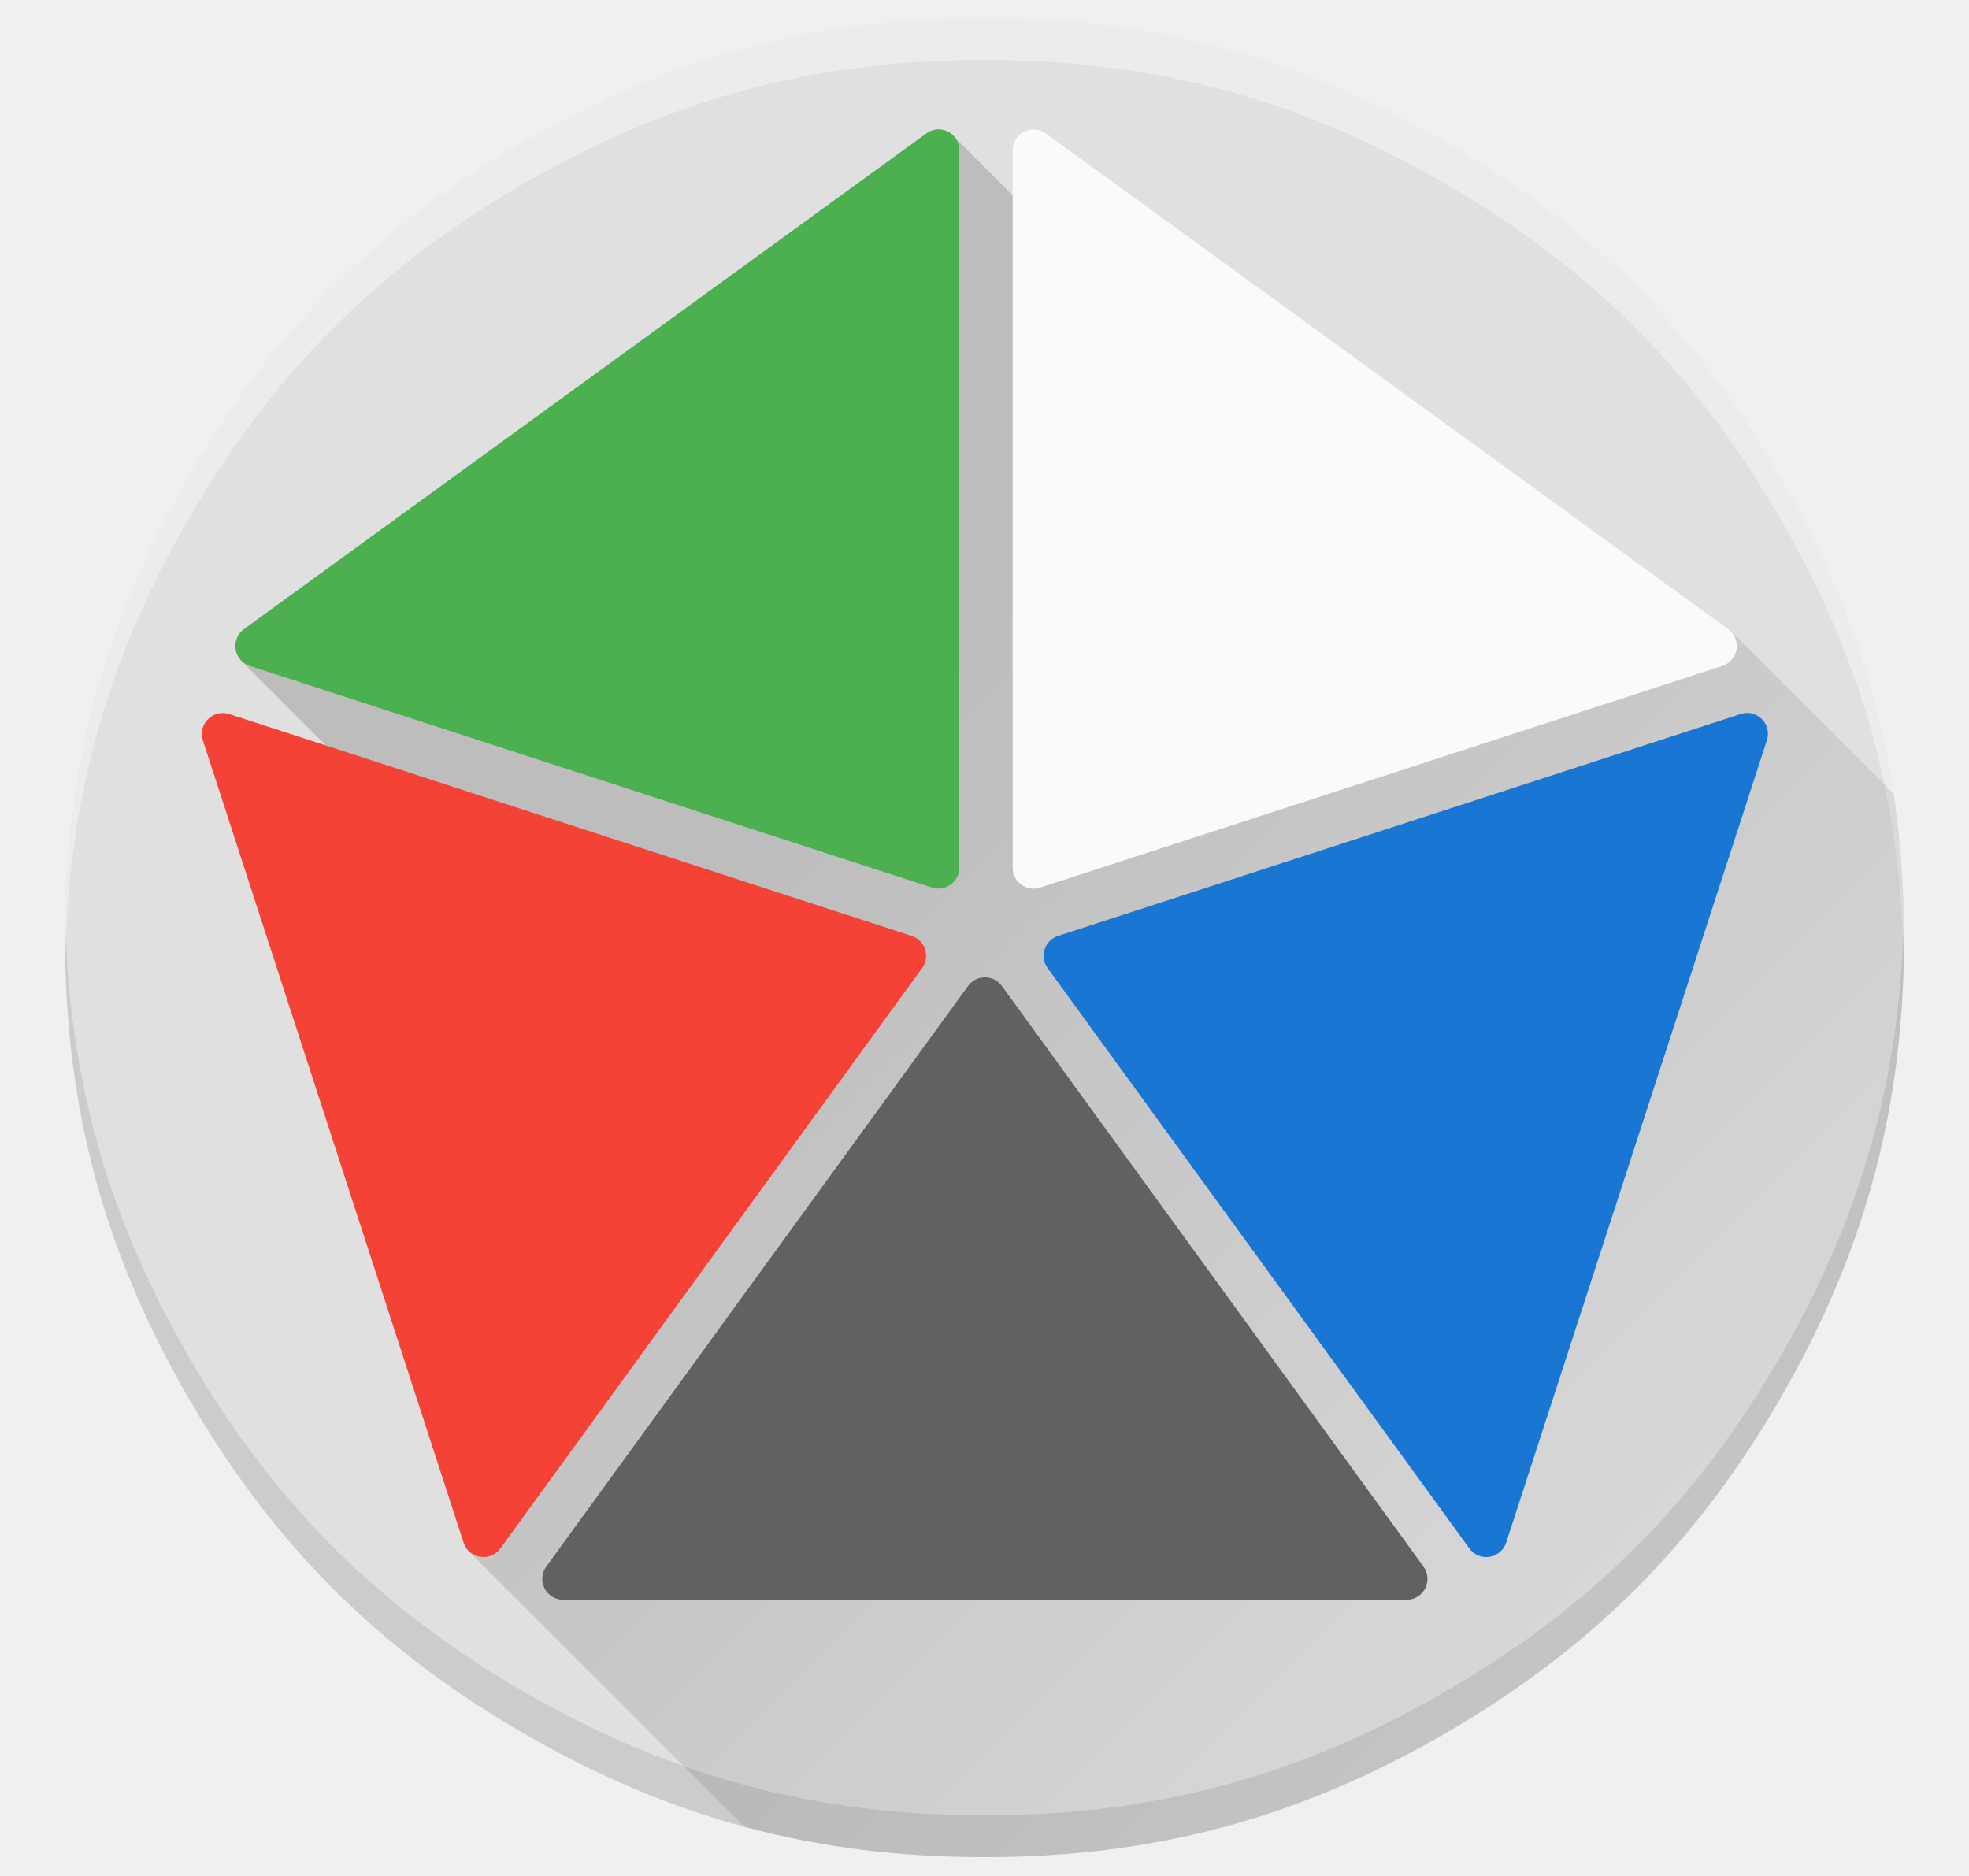
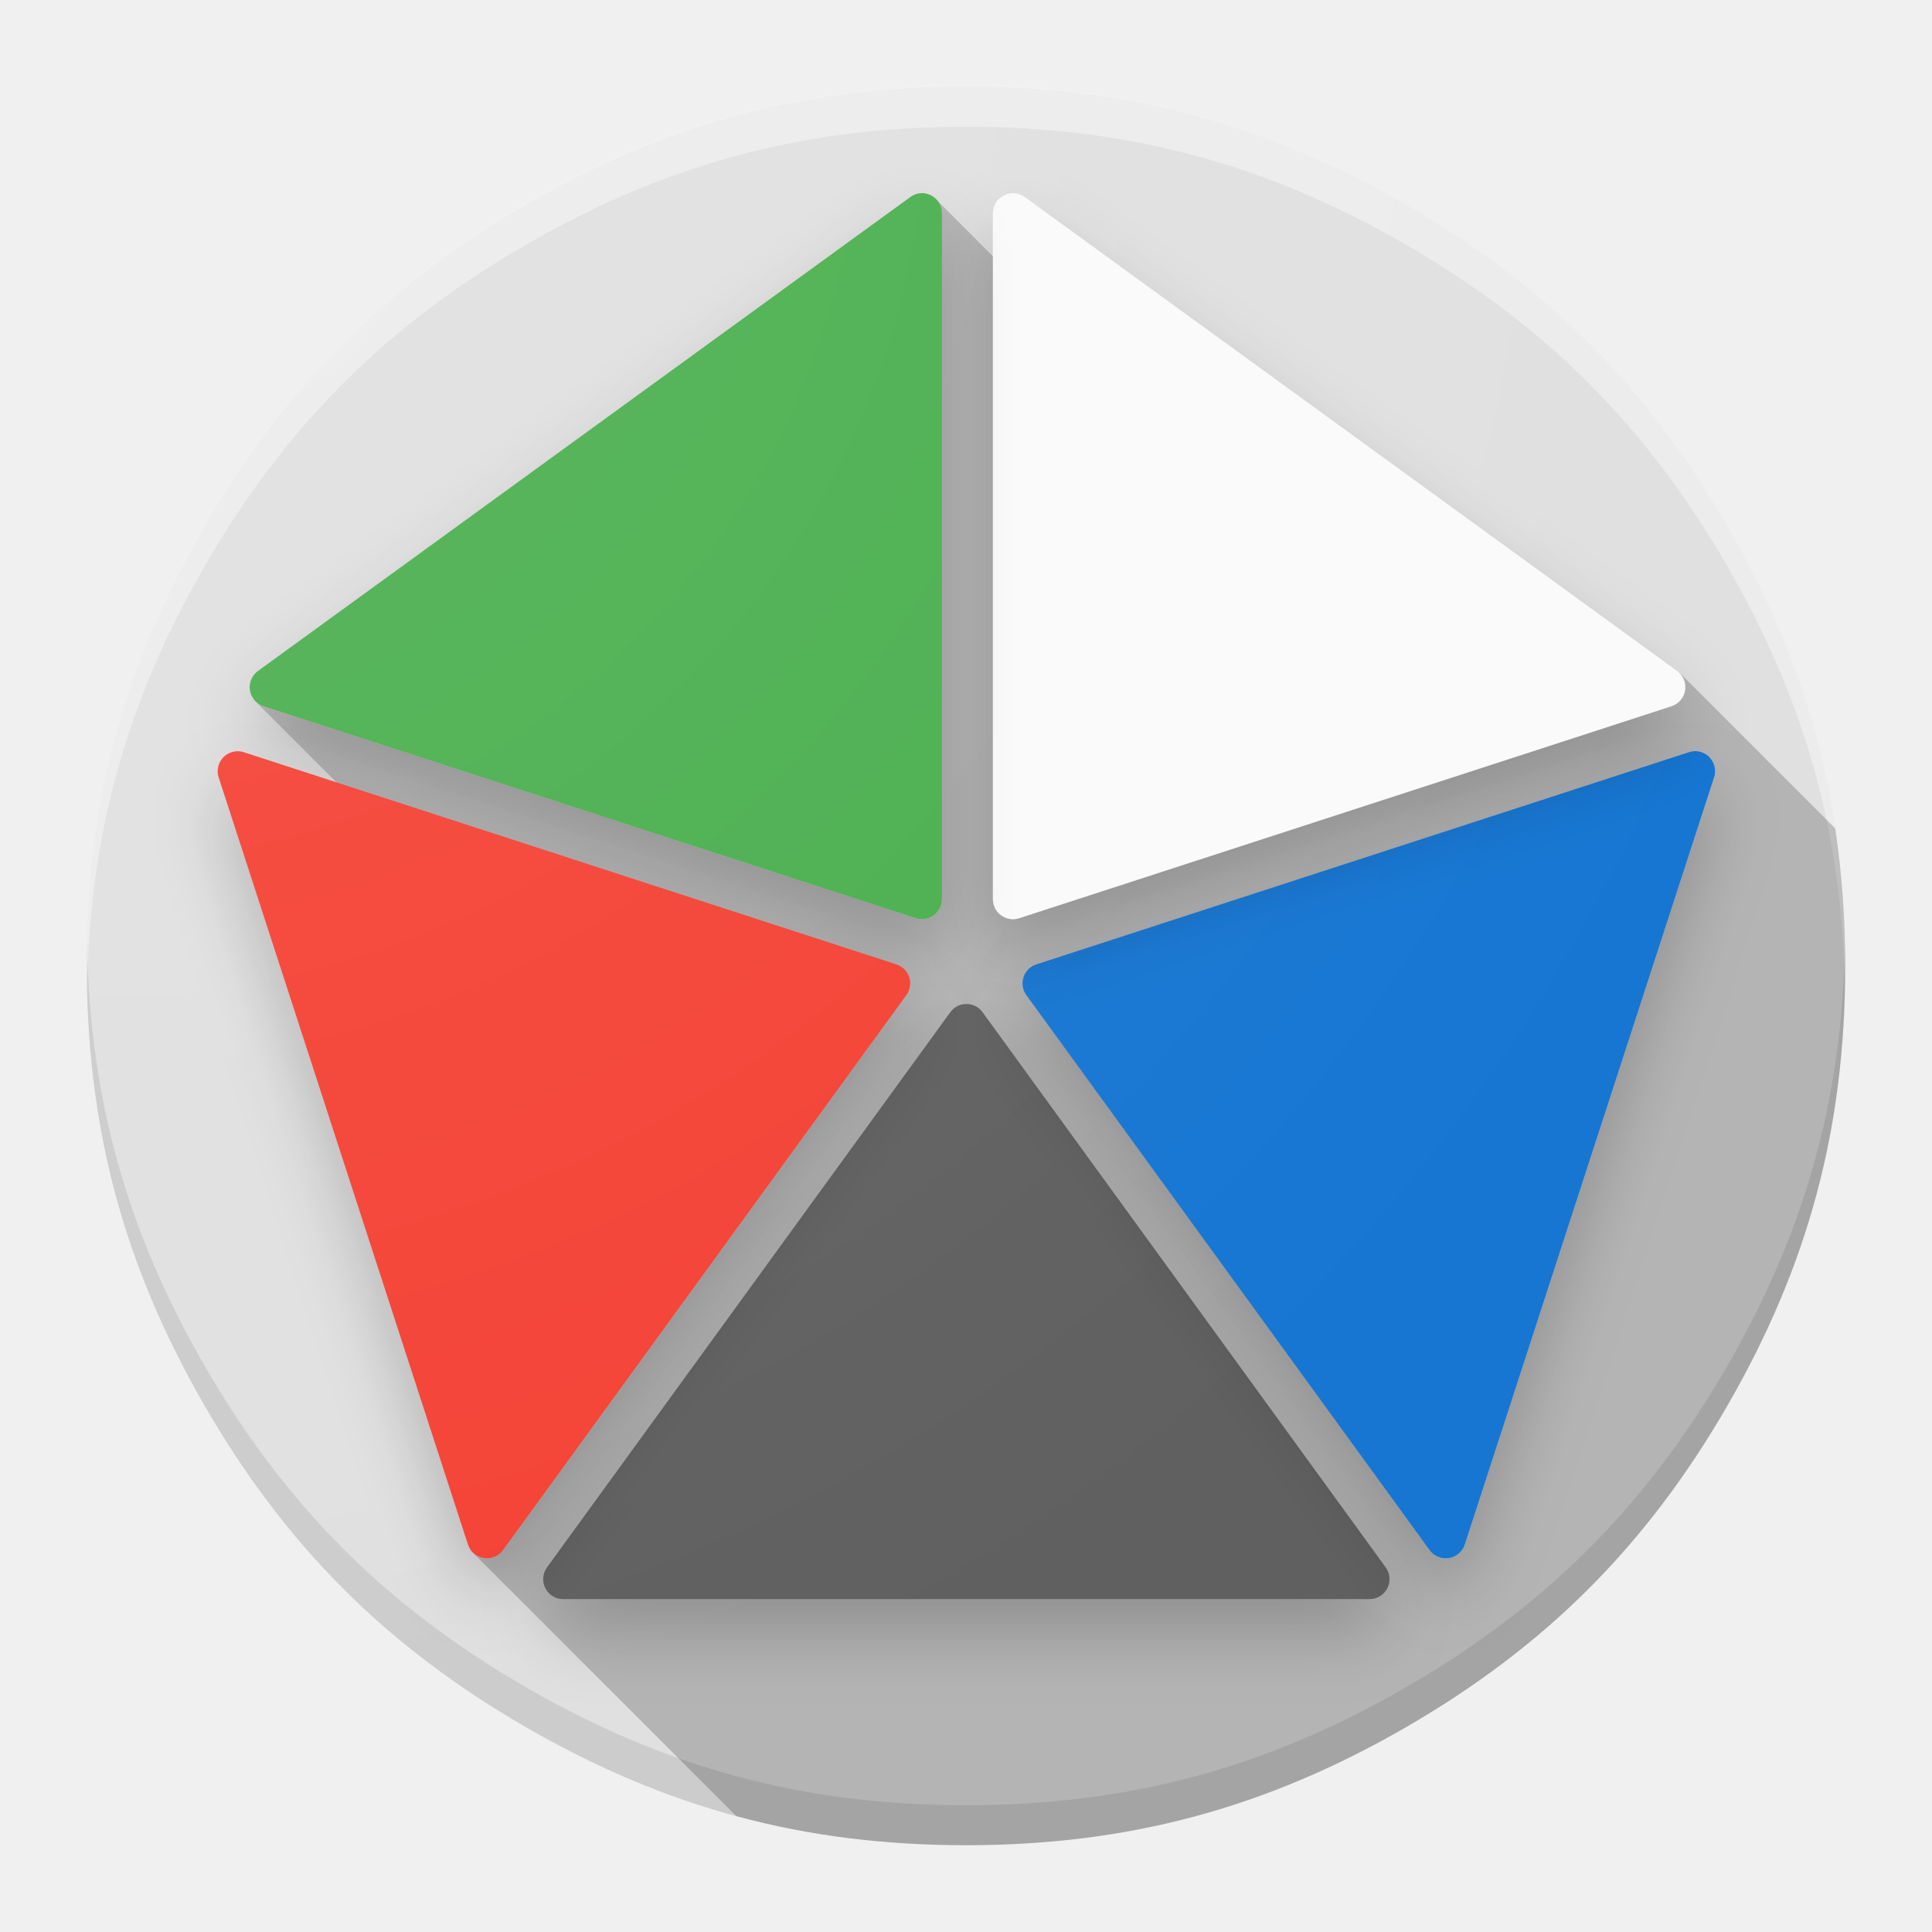
- <svg xmlns="http://www.w3.org/2000/svg" xmlns:xlink="http://www.w3.org/1999/xlink" height="314" width="329.688" id="svg2" version="1.1">
+ <svg xmlns="http://www.w3.org/2000/svg" xmlns:xlink="http://www.w3.org/1999/xlink" height="512" width="512" id="svg2" version="1.1">
  <defs id="defs8">
+     <linearGradient id="linearGradient3885">
+       <stop style="stop-color:#ffffff;stop-opacity:0.102;" offset="0" id="stop3887" />
+       <stop style="stop-color:#ffffff;stop-opacity:0;" offset="1" id="stop3889" />
+     </linearGradient>
+     <linearGradient id="linearGradient3840">
+       <stop style="stop-color:#ffffff;stop-opacity:0.102;" offset="0" id="stop3842" />
+       <stop style="stop-color:#ffffff;stop-opacity:0;" offset="1" id="stop3844" />
+     </linearGradient>
    <linearGradient id="linearGradient3778">
-       <stop style="stop-color:#000000;stop-opacity:0.157;" offset="0" id="stop3780" />
-       <stop id="stop3788" offset="0.361" style="stop-color:#000000;stop-opacity:0.157;" />
+       <stop style="stop-color:#000000;stop-opacity:0.314;" offset="0" id="stop3780" />
+       <stop id="stop3788" offset="0.361" style="stop-color:#000000;stop-opacity:0.314;" />
      <stop style="stop-color:#000000;stop-opacity:0;" offset="1" id="stop3782" />
    </linearGradient>
    <clipPath id="presentation_clip_path" clipPathUnits="userSpaceOnUse">
      <rect x="0" y="0" width="14183" height="14356" id="rect4277" />
    </clipPath>
-     <g id="bullet-char-template57356" transform="scale(0.0004882812,-0.0004882812)">
-       <path d="M 580,1141 L 1163,571 580,0 -4,571 580,1141 Z" id="path4284" />
+     <g id="bullet-char-template57356" transform="scale(4.8828125e-4,-4.8828125e-4)">
+       <path d="M 580,1141 1163,571 580,0 -4,571 580,1141 z" id="path4284" />
    </g>
-     <g id="bullet-char-template57354" transform="scale(0.0004882812,-0.0004882812)">
-       <path d="M 8,1128 L 1137,1128 1137,0 8,0 8,1128 Z" id="path4287" />
+     <g id="bullet-char-template57354" transform="scale(4.8828125e-4,-4.8828125e-4)">
+       <path d="m 8,1128 1129,0 L 1137,0 8,0 8,1128 z" id="path4287" />
    </g>
-     <g id="bullet-char-template10146" transform="scale(0.0004882812,-0.0004882812)">
-       <path d="M 174,0 L 602,739 174,1481 1456,739 174,0 Z M 1358,739 L 309,1346 659,739 1358,739 Z" id="path4290" />
+     <g id="bullet-char-template10146" transform="scale(4.8828125e-4,-4.8828125e-4)">
+       <path d="M 174,0 602,739 174,1481 1456,739 174,0 z m 1184,739 -1049,607 350,-607 699,0 z" id="path4290" />
    </g>
-     <g id="bullet-char-template10132" transform="scale(0.0004882812,-0.0004882812)">
-       <path d="M 2015,739 L 1276,0 717,0 1260,543 174,543 174,936 1260,936 717,1481 1274,1481 2015,739 Z" id="path4293" />
+     <g id="bullet-char-template10132" transform="scale(4.8828125e-4,-4.8828125e-4)">
+       <path d="M 2015,739 1276,0 717,0 l 543,543 -1086,0 0,393 1086,0 -543,545 557,0 741,-742 z" id="path4293" />
    </g>
-     <g id="bullet-char-template10007" transform="scale(0.0004882812,-0.0004882812)">
-       <path d="M 0,-2 C -7,14 -16,27 -25,37 L 356,567 C 262,823 215,952 215,954 215,979 228,992 255,992 264,992 276,990 289,987 310,991 331,999 354,1012 L 381,999 492,748 772,1049 836,1024 860,1049 C 881,1039 901,1025 922,1006 886,937 835,863 770,784 769,783 710,716 594,584 L 774,223 C 774,196 753,168 711,139 L 727,119 C 717,90 699,76 672,76 641,76 570,178 457,381 L 164,-76 C 142,-110 111,-127 72,-127 30,-127 9,-110 8,-76 1,-67 -2,-52 -2,-32 -2,-23 -1,-13 0,-2 Z" id="path4296" />
+     <g id="bullet-char-template10007" transform="scale(4.8828125e-4,-4.8828125e-4)">
+       <path d="m 0,-2 c -7,16 -16,29 -25,39 l 381,530 c -94,256 -141,385 -141,387 0,25 13,38 40,38 9,0 21,-2 34,-5 21,4 42,12 65,25 l 27,-13 111,-251 280,301 64,-25 24,25 c 21,-10 41,-24 62,-43 C 886,937 835,863 770,784 769,783 710,716 594,584 L 774,223 c 0,-27 -21,-55 -63,-84 l 16,-20 C 717,90 699,76 672,76 641,76 570,178 457,381 L 164,-76 c -22,-34 -53,-51 -92,-51 -42,0 -63,17 -64,51 -7,9 -10,24 -10,44 0,9 1,19 2,30 z" id="path4296" />
    </g>
-     <g id="bullet-char-template10004" transform="scale(0.0004882812,-0.0004882812)">
-       <path d="M 285,-33 C 182,-33 111,30 74,156 52,228 41,333 41,471 41,549 55,616 82,672 116,743 169,778 240,778 293,778 328,747 346,684 L 369,508 C 377,444 397,411 428,410 L 1163,1116 C 1174,1127 1196,1133 1229,1133 1271,1133 1292,1118 1292,1087 L 1292,965 C 1292,929 1282,901 1262,881 L 442,47 C 390,-6 338,-33 285,-33 Z" id="path4299" />
+     <g id="bullet-char-template10004" transform="scale(4.8828125e-4,-4.8828125e-4)">
+       <path d="M 285,-33 C 182,-33 111,30 74,156 52,228 41,333 41,471 c 0,78 14,145 41,201 34,71 87,106 158,106 53,0 88,-31 106,-94 l 23,-176 c 8,-64 28,-97 59,-98 l 735,706 c 11,11 33,17 66,17 42,0 63,-15 63,-46 l 0,-122 c 0,-36 -10,-64 -30,-84 L 442,47 C 390,-6 338,-33 285,-33 z" id="path4299" />
    </g>
-     <g id="bullet-char-template9679" transform="scale(0.0004882812,-0.0004882812)">
-       <path d="M 813,0 C 632,0 489,54 383,161 276,268 223,411 223,592 223,773 276,916 383,1023 489,1130 632,1184 813,1184 992,1184 1136,1130 1245,1023 1353,916 1407,772 1407,592 1407,412 1353,268 1245,161 1136,54 992,0 813,0 Z" id="path4302" />
+     <g id="bullet-char-template9679" transform="scale(4.8828125e-4,-4.8828125e-4)">
+       <path d="M 813,0 C 632,0 489,54 383,161 276,268 223,411 223,592 c 0,181 53,324 160,431 106,107 249,161 430,161 179,0 323,-54 432,-161 108,-107 162,-251 162,-431 0,-180 -54,-324 -162,-431 C 1136,54 992,0 813,0 z" id="path4302" />
    </g>
-     <g id="bullet-char-template8226" transform="scale(0.0004882812,-0.0004882812)">
-       <path d="M 346,457 C 273,457 209,483 155,535 101,586 74,649 74,723 74,796 101,859 155,911 209,963 273,989 346,989 419,989 480,963 531,910 582,859 608,796 608,723 608,648 583,586 532,535 482,483 420,457 346,457 Z" id="path4305" />
+     <g id="bullet-char-template8226" transform="scale(4.8828125e-4,-4.8828125e-4)">
+       <path d="m 346,457 c -73,0 -137,26 -191,78 -54,51 -81,114 -81,188 0,73 27,136 81,188 54,52 118,78 191,78 73,0 134,-26 185,-79 51,-51 77,-114 77,-187 0,-75 -25,-137 -76,-188 -50,-52 -112,-78 -186,-78 z" id="path4305" />
    </g>
-     <g id="bullet-char-template8211" transform="scale(0.0004882812,-0.0004882812)">
-       <path d="M -4,459 L 1135,459 1135,606 -4,606 -4,459 Z" id="path4308" />
+     <g id="bullet-char-template8211" transform="scale(4.8828125e-4,-4.8828125e-4)">
+       <path d="m -4,459 1139,0 0,147 -1139,0 0,-147 z" id="path4308" />
    </g>
    <linearGradient xlink:href="#linearGradient3778" id="linearGradient3784" x1="40.301" y1="27.162" x2="318.173" y2="305.035" gradientUnits="userSpaceOnUse" />
+     <filter id="filter3824" width="1.5" height="1.5" x="-.25" y="-.25">
+       <feGaussianBlur id="feGaussianBlur3826" in="SourceAlpha" stdDeviation="6" result="blur" />
+       <feColorMatrix id="feColorMatrix3828" result="bluralpha" type="matrix" values="1 0 0 0 0 0 1 0 0 0 0 0 1 0 0 0 0 0 0.2 0 " />
+       <feOffset id="feOffset3830" in="bluralpha" dx="0" dy="6" result="offsetBlur" />
+       <feMerge id="feMerge3832">
+         <feMergeNode id="feMergeNode3834" in="offsetBlur" />
+         <feMergeNode id="feMergeNode3836" in="SourceGraphic" />
+       </feMerge>
+     </filter>
+     <radialGradient xlink:href="#linearGradient3840" id="radialGradient3846" cx="164.845" cy="157.002" fx="164.845" fy="157.002" r="169.166" gradientUnits="userSpaceOnUse" gradientTransform="matrix(2,0,0,2,-334.011,-326.1672)" />
+     <radialGradient xlink:href="#linearGradient3840" id="radialGradient3865" gradientUnits="userSpaceOnUse" gradientTransform="matrix(4.2518593e-6,1.99099,-1.993828,4.271034e-6,330.1841,64.26627)" cx="-3.792" cy="326.155" fx="-3.792" fy="326.155" r="169.166" />
+     <radialGradient xlink:href="#linearGradient3840" id="radialGradient3890" gradientUnits="userSpaceOnUse" gradientTransform="matrix(4.2518593e-6,1.99099,-1.993828,4.271034e-6,646.5048,-4.086916)" cx="-3.792" cy="326.155" fx="-3.792" fy="326.155" r="169.166" />
+     <radialGradient xlink:href="#linearGradient3885" id="radialGradient3891" cx="-214.361" cy="325.835" fx="-214.361" fy="325.835" r="80.789" gradientTransform="matrix(-0.00228738,2.113965,-1.985107,-0.00241684,432.8087,613.5034)" gradientUnits="userSpaceOnUse" />
  </defs>
-   <path style="fill:#e0e0e0;fill-opacity:1;stroke:none" d="m 164.844,310.965 c -28.345,0 -52.435,-6.459 -76.983,-20.62 C 63.313,276.162 45.682,258.531 31.499,233.983 17.337,209.435 10.878,185.345 10.878,157 c 0,-28.345 6.459,-52.435 20.62,-76.983 C 45.682,55.469 63.313,37.838 87.861,23.655 112.409,9.494 136.499,3.035 164.844,3.035 c 28.345,0 52.435,6.459 76.983,20.62 24.548,14.183 42.179,31.814 56.362,56.362 14.162,24.548 20.62,48.638 20.62,76.983 0,28.345 -6.459,52.435 -20.62,76.983 -14.183,24.548 -31.814,42.179 -56.362,56.362 -24.548,14.162 -48.638,20.62 -76.983,20.62 l 0,0 z" id="path5084" />
-   <path id="path5086" d="m 10.933,153.501 c -0.023,1.167 -0.055,2.318 -0.055,3.499 0,28.345 6.451,52.435 20.613,76.983 14.183,24.548 31.822,42.187 56.37,56.37 24.548,14.162 48.638,20.613 76.983,20.613 28.345,0 52.435,-6.451 76.983,-20.613 24.548,-14.183 42.187,-31.822 56.37,-56.37 14.162,-24.548 20.613,-48.638 20.613,-76.983 0,-1.181 -0.032,-2.333 -0.055,-3.499 -0.518,26.832 -6.986,49.958 -20.558,73.483 -14.183,24.548 -31.822,42.187 -56.37,56.37 -24.548,14.162 -48.638,20.613 -76.983,20.613 -28.345,0 -52.435,-6.451 -76.983,-20.613 C 63.313,269.171 45.674,251.532 31.491,226.984 17.919,203.459 11.451,180.333 10.933,153.501 z" style="fill:#212121;fill-opacity:0.102;stroke:none" />
-   <path id="path5088" d="m 164.844,3.035 c -28.345,0 -52.435,6.451 -76.983,20.613 C 63.313,37.83 45.674,55.469 31.491,80.017 17.329,104.565 10.878,128.655 10.878,157 c 0,1.181 0.032,2.333 0.055,3.499 0.518,-26.832 6.986,-49.958 20.558,-73.483 C 45.674,62.468 63.313,44.829 87.861,30.646 112.409,16.484 136.499,10.033 164.844,10.033 c 28.345,0 52.435,6.451 76.983,20.613 24.548,14.183 42.187,31.822 56.37,56.37 13.571,23.525 20.04,46.652 20.558,73.483 0.022,-1.167 0.055,-2.318 0.055,-3.499 0,-28.345 -6.451,-52.435 -20.613,-76.983 C 284.013,55.469 266.374,37.83 241.826,23.647 217.278,9.486 193.189,3.035 164.844,3.035 z" style="fill:#ffffff;fill-opacity:0.4;stroke:none" />
-   <path style="fill:url(#linearGradient3784);stroke:none;stroke-width:1px;stroke-linecap:butt;stroke-linejoin:miter;stroke-opacity:1;fill-opacity:1" d="M 159.344 22.5 L 40.188 110.438 L 125.312 195.562 L 78.031 259.281 L 114.438 295.688 L 124.625 305.875 C 137.356 309.318 150.554 310.969 164.844 310.969 C 193.189 310.969 217.264 304.505 241.812 290.344 C 266.361 276.16 284.004 258.517 298.188 233.969 C 312.349 209.421 318.812 185.345 318.812 157 C 318.812 148.635 318.22 140.651 317.062 132.906 L 289.781 105.625 L 253.469 116.656 L 159.344 22.5 z " id="path5160" />
-   <path style="fill:#616161;fill-opacity:1;stroke:none;stroke-width:6.998;stroke-linejoin:round;stroke-miterlimit:4;stroke-opacity:1;stroke-dasharray:none" d="M 164.719 163.656 A 3.5 3.5 0 0 0 162.094 165.094 L 91.469 262.312 A 3.5 3.5 0 0 0 94.281 267.875 L 235.531 267.875 A 3.5 3.5 0 0 0 238.344 262.312 L 167.75 165.094 A 3.5 3.5 0 0 0 164.719 163.656 z " id="path5092" />
-   <path style="fill:#1976d2;fill-opacity:1;stroke:none;stroke-width:6.998;stroke-linejoin:round;stroke-miterlimit:4;stroke-opacity:1;stroke-dasharray:none" d="M 292.469 119.375 A 3.5 3.5 0 0 0 292.125 119.406 A 3.5 3.5 0 0 0 291.438 119.562 L 177.156 156.719 A 3.5 3.5 0 0 0 175.406 162.094 L 246.031 259.281 A 3.5 3.5 0 0 0 252.188 258.312 L 295.844 123.969 A 3.5 3.5 0 0 0 292.469 119.375 z " id="path5094" />
-   <path style="fill:#fafafa;fill-opacity:1;stroke:none;stroke-width:6.998;stroke-linejoin:round;stroke-miterlimit:4;stroke-opacity:1;stroke-dasharray:none" d="M 172.812 21.688 A 3.5 3.5 0 0 0 169.562 25.156 L 169.562 145.312 A 3.5 3.5 0 0 0 174.156 148.625 L 288.406 111.5 A 3.5 3.5 0 0 0 289.375 105.344 L 175.125 22.344 A 3.5 3.5 0 0 0 172.812 21.688 z " id="path5096" />
-   <path style="fill:#4caf50;fill-opacity:1;stroke:none;stroke-width:6.998;stroke-linejoin:round;stroke-miterlimit:4;stroke-opacity:1;stroke-dasharray:none" d="M 157.031 21.656 A 3.5 3.5 0 0 0 156.688 21.688 A 3.5 3.5 0 0 0 155.094 22.344 L 40.844 105.344 A 3.5 3.5 0 0 0 41.812 111.5 L 156.062 148.625 A 3.5 3.5 0 0 0 160.625 145.312 L 160.625 25.156 A 3.5 3.5 0 0 0 157.031 21.656 z " id="path5098" />
-   <path style="fill:#f44336;fill-opacity:1;stroke:none;stroke-width:6.998;stroke-linejoin:round;stroke-miterlimit:4;stroke-opacity:1;stroke-dasharray:none" d="M 37 119.406 A 3.5 3.5 0 0 0 33.969 123.969 L 77.625 258.312 A 3.5 3.5 0 0 0 83.781 259.281 L 154.406 162.094 A 3.5 3.5 0 0 0 152.656 156.719 L 38.375 119.562 A 3.5 3.5 0 0 0 37 119.406 z " id="path5100" />
+   <g id="g3806" transform="matrix(0.5455712,0,0,0.5455712,6.065073,330.3444)">
+     <g id="g3796" transform="matrix(2.77381,0,0,2.77381,0.8661939,-571.7617)">
+       <g id="g3816">
+         <path id="path5084" d="m 164.844,310.965 c -28.345,0 -52.435,-6.459 -76.983,-20.62 C 63.313,276.162 45.682,258.531 31.499,233.983 17.337,209.435 10.878,185.345 10.878,157 c 0,-28.345 6.459,-52.435 20.62,-76.983 C 45.682,55.469 63.313,37.838 87.861,23.655 112.409,9.494 136.499,3.035 164.844,3.035 c 28.345,0 52.435,6.459 76.983,20.62 24.548,14.183 42.179,31.814 56.362,56.362 14.162,24.548 20.62,48.638 20.62,76.983 0,28.345 -6.459,52.435 -20.62,76.983 -14.183,24.548 -31.814,42.179 -56.362,56.362 -24.548,14.162 -48.638,20.62 -76.983,20.62 l 0,0 z" style="fill:#e0e0e0;fill-opacity:1;stroke:none" />
+         <path style="fill:#212121;fill-opacity:0.102;stroke:none" d="m 10.933,153.501 c -0.023,1.167 -0.055,2.318 -0.055,3.499 0,28.345 6.451,52.435 20.613,76.983 14.183,24.548 31.822,42.187 56.37,56.37 24.548,14.162 48.638,20.613 76.983,20.613 28.345,0 52.435,-6.451 76.983,-20.613 24.548,-14.183 42.187,-31.822 56.37,-56.37 14.162,-24.548 20.613,-48.638 20.613,-76.983 0,-1.181 -0.032,-2.333 -0.055,-3.499 -0.518,26.832 -6.986,49.958 -20.558,73.483 -14.183,24.548 -31.822,42.187 -56.37,56.37 -24.548,14.162 -48.638,20.613 -76.983,20.613 -28.345,0 -52.435,-6.451 -76.983,-20.613 C 63.313,269.171 45.674,251.532 31.491,226.984 17.919,203.459 11.451,180.333 10.933,153.501 z" id="path5086" />
+         <path style="fill:#ffffff;fill-opacity:0.4;stroke:none" d="m 164.844,3.035 c -28.345,0 -52.435,6.451 -76.983,20.613 C 63.313,37.83 45.674,55.469 31.491,80.017 17.329,104.565 10.878,128.655 10.878,157 c 0,1.181 0.032,2.333 0.055,3.499 0.518,-26.832 6.986,-49.958 20.558,-73.483 C 45.674,62.468 63.313,44.829 87.861,30.646 112.409,16.484 136.499,10.033 164.844,10.033 c 28.345,0 52.435,6.451 76.983,20.613 24.548,14.183 42.187,31.822 56.37,56.37 13.571,23.525 20.04,46.652 20.558,73.483 0.022,-1.167 0.055,-2.318 0.055,-3.499 0,-28.345 -6.451,-52.435 -20.613,-76.983 C 284.013,55.469 266.374,37.83 241.826,23.647 217.278,9.486 193.189,3.035 164.844,3.035 z" id="path5088" />
+       </g>
+       <g id="g3807">
+         <path id="path5160" d="m 159.344,22.5 -119.156,87.938 85.125,85.125 -47.281,63.719 36.406,36.406 10.188,10.188 c 12.731,3.443 25.929,5.094 40.219,5.094 28.345,0 52.421,-6.463 76.969,-20.625 24.548,-14.183 42.192,-31.827 56.375,-56.375 14.162,-24.548 20.625,-48.624 20.625,-76.969 0,-8.365 -0.593,-16.349 -1.75,-24.094 L 289.781,105.625 253.469,116.656 159.344,22.5 z" style="fill:#000000;fill-opacity:0.196;stroke:none" />
+         <g id="g3799">
+           <path style="fill:#616161;fill-opacity:1;stroke:none;filter:url(#filter3824)" d="m 164.719,163.656 a 3.5,3.5 0 0 0 -2.625,1.438 l -70.625,97.219 a 3.5,3.5 0 0 0 2.812,5.562 l 141.25,0 a 3.5,3.5 0 0 0 2.812,-5.562 L 167.75,165.094 a 3.5,3.5 0 0 0 -3.031,-1.438 z" id="path5092" />
+           <path style="fill:#1976d2;fill-opacity:1;stroke:none;filter:url(#filter3824)" d="m 292.469,119.375 a 3.5,3.5 0 0 0 -0.344,0.031 3.5,3.5 0 0 0 -0.688,0.156 L 177.156,156.719 a 3.5,3.5 0 0 0 -1.75,5.375 l 70.625,97.188 a 3.5,3.5 0 0 0 6.156,-0.969 L 295.844,123.969 a 3.5,3.5 0 0 0 -3.375,-4.594 z" id="path5094" />
+           <path style="fill:#fafafa;fill-opacity:1;stroke:none;filter:url(#filter3824)" d="m 172.812,21.688 a 3.5,3.5 0 0 0 -3.25,3.469 l 0,120.156 a 3.5,3.5 0 0 0 4.594,3.312 l 114.25,-37.125 a 3.5,3.5 0 0 0 0.969,-6.156 l -114.25,-83 a 3.5,3.5 0 0 0 -2.312,-0.656 z" id="path5096" />
+           <path style="fill:#4caf50;fill-opacity:1;stroke:none;filter:url(#filter3824)" d="m 157.031,21.656 a 3.5,3.5 0 0 0 -0.344,0.031 3.5,3.5 0 0 0 -1.594,0.656 l -114.25,83 A 3.5,3.5 0 0 0 41.812,111.5 l 114.25,37.125 a 3.5,3.5 0 0 0 4.562,-3.312 l 0,-120.156 a 3.5,3.5 0 0 0 -3.594,-3.5 z" id="path5098" />
+           <path style="fill:#f44336;fill-opacity:1;stroke:none;filter:url(#filter3824)" d="m 37,119.406 a 3.5,3.5 0 0 0 -3.031,4.562 L 77.625,258.312 a 3.5,3.5 0 0 0 6.156,0.969 l 70.625,-97.188 a 3.5,3.5 0 0 0 -1.75,-5.375 L 38.375,119.562 A 3.5,3.5 0 0 0 37,119.406 z" id="path5100" />
+         </g>
+       </g>
+       <path style="fill:url(#radialGradient3891);fill-opacity:1.0;stroke:none" id="path3863" d="m -52.097,245.096 a 80.789,85.696 0 1 1 -161.577,0 80.789,85.696 0 1 1 161.577,0 z" transform="matrix(1.905802,0,0,1.796659,418.0997,-283.3514)" />
+     </g>
+   </g>
</svg>
